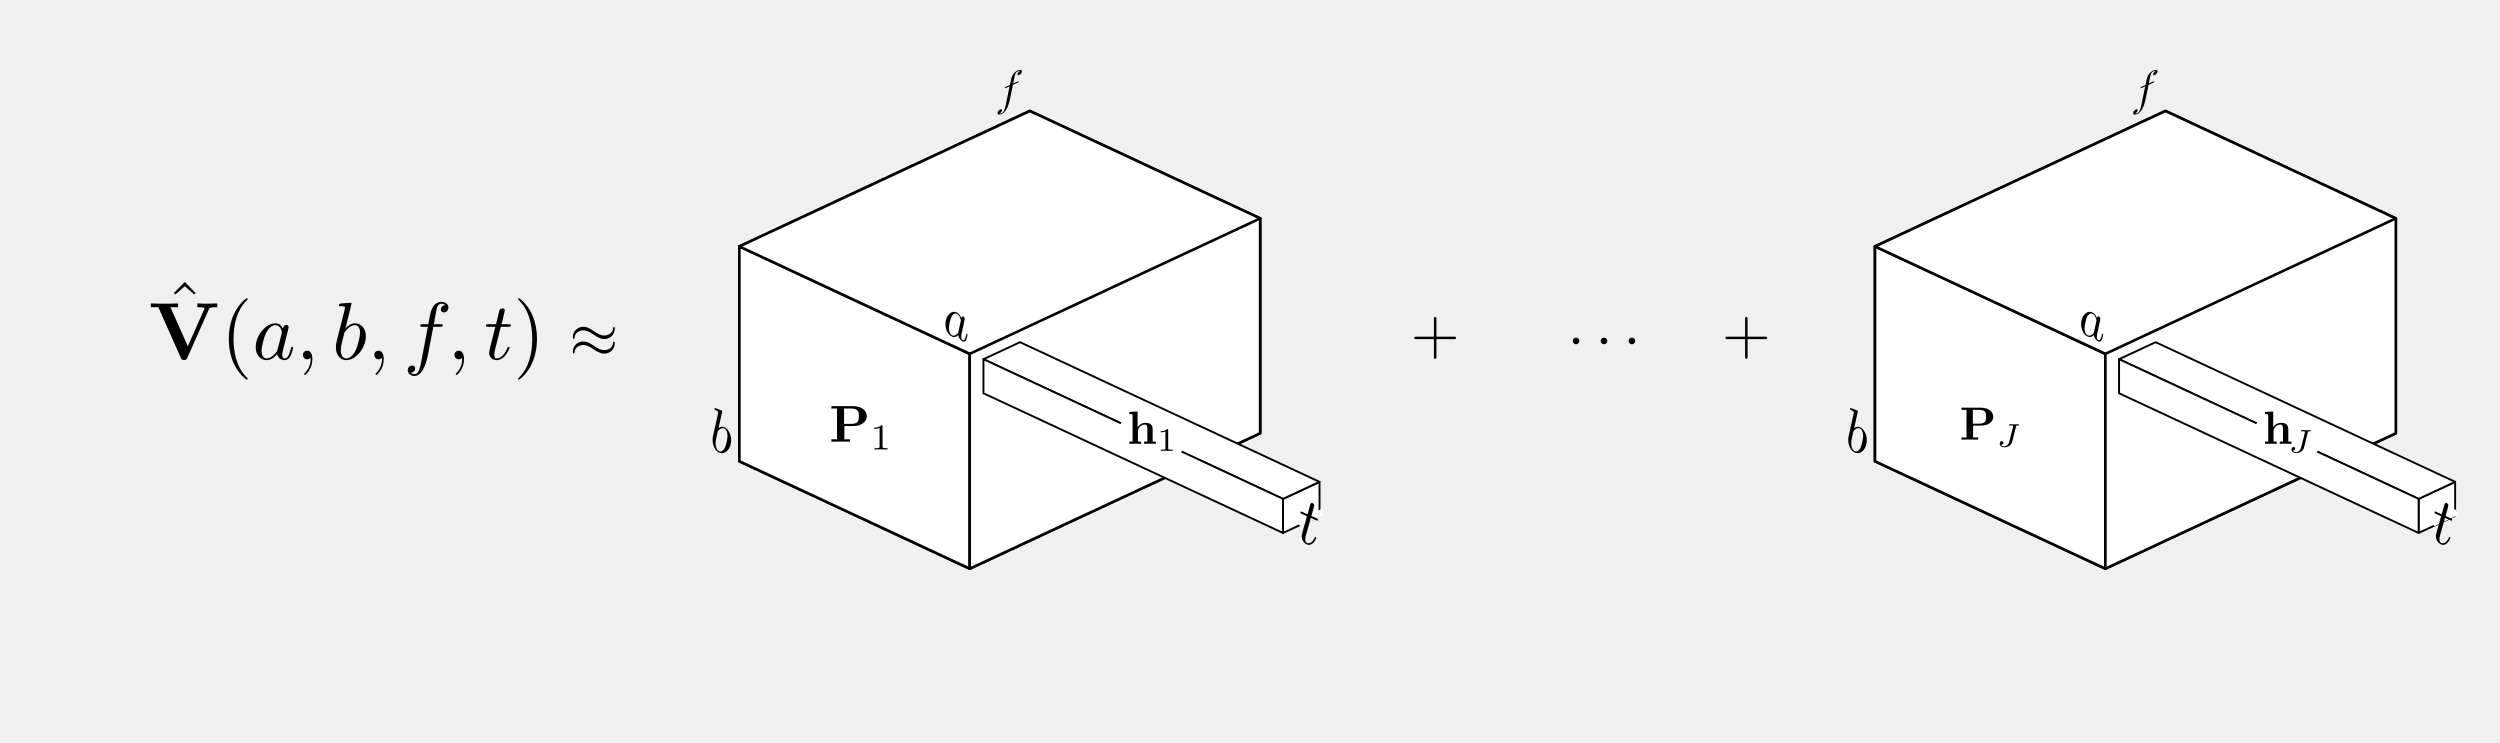
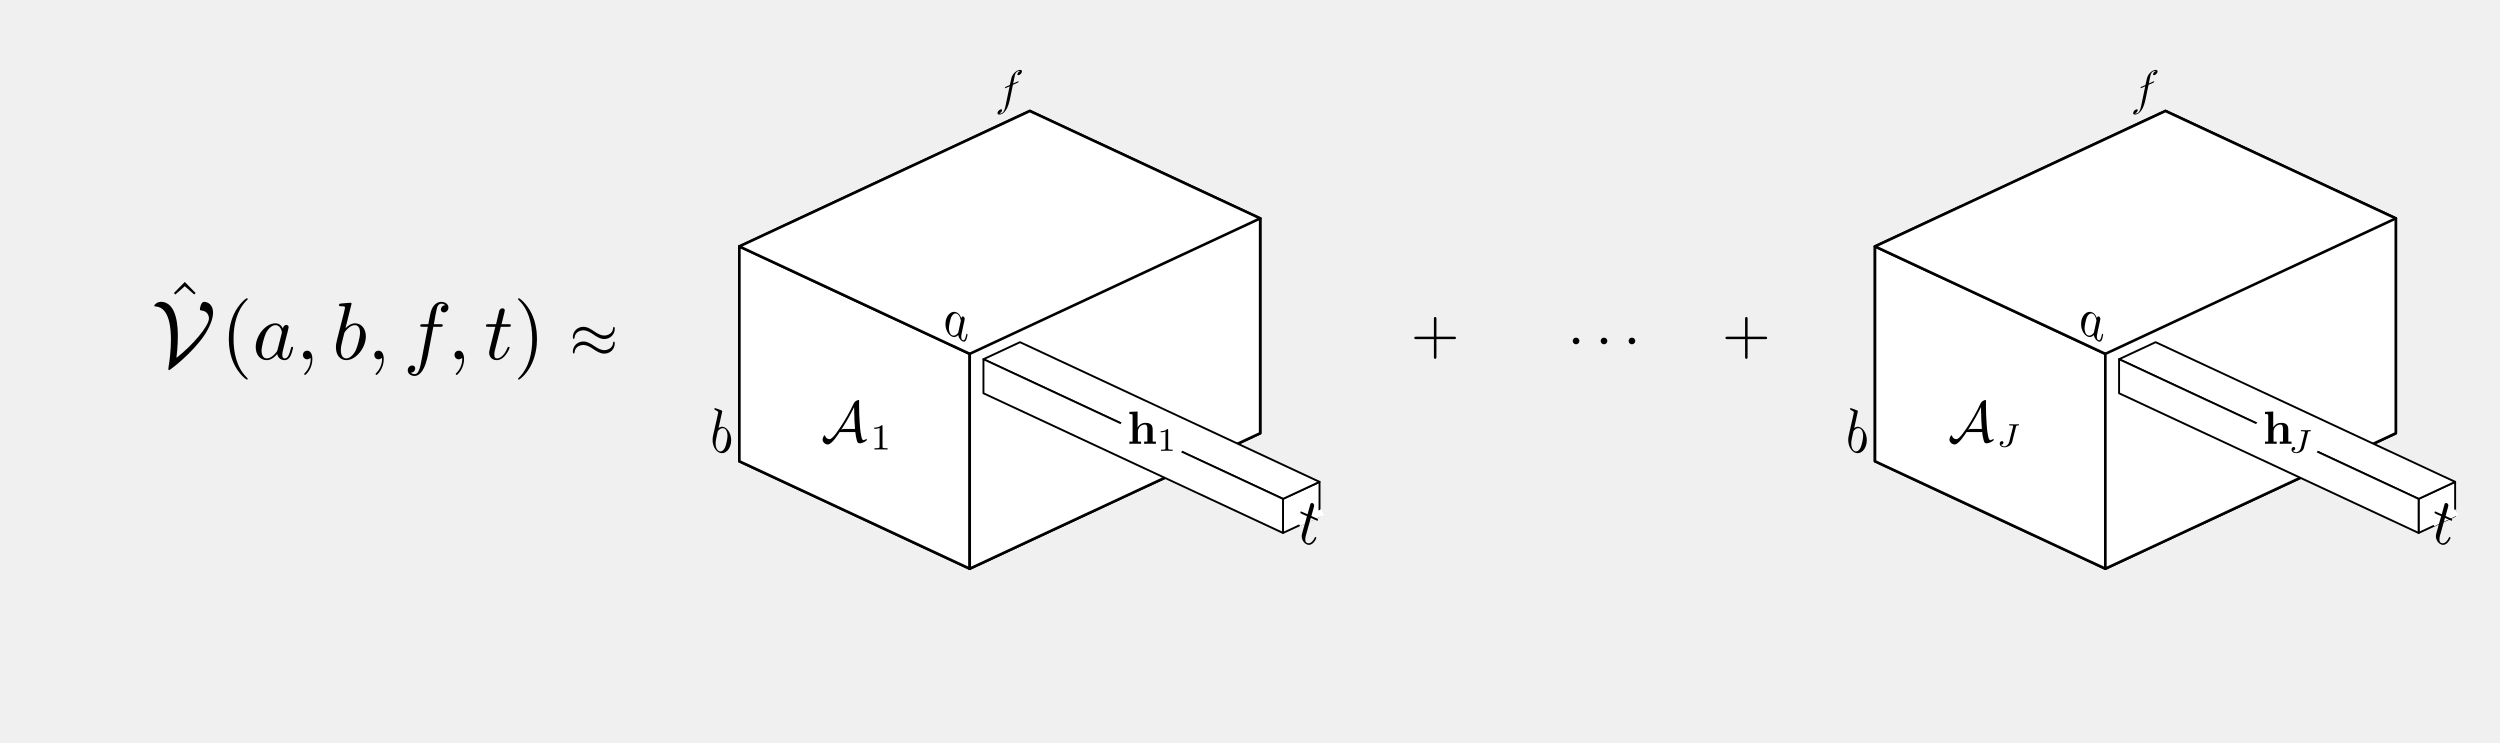
<svg xmlns="http://www.w3.org/2000/svg" width="100%" height="100%" viewBox="0 0 1280 380" version="1.1" xml:space="preserve" style="fill-rule:evenodd;clip-rule:evenodd;stroke-linejoin:round;stroke-miterlimit:1.414;">
  <path d="M518.609,43.441l2.172,-0.967c0.479,-0.213 0.733,-0.326 0.73,-0.737c-0.002,-0.228 -0.256,-0.115 -0.679,0.073l-2.087,0.929l0.519,-2.565c0.082,-0.471 0.438,-2.094 0.577,-2.385c0.223,-0.489 0.644,-0.996 1.18,-1.235c0.113,-0.05 0.761,-0.339 1.243,-0.187c-1.099,0.581 -1.348,1.401 -1.345,1.72c0.003,0.457 0.456,0.507 0.936,0.293c0.648,-0.288 1.378,-1.071 1.373,-1.847c-0.007,-0.935 -1.167,-0.899 -2.211,-0.435c-0.846,0.377 -2.451,1.48 -3.169,3.814c-0.167,0.509 -0.221,0.739 -0.823,3.593l-1.749,0.778c-0.48,0.214 -0.762,0.339 -0.759,0.727c0.002,0.251 0.228,0.15 0.707,-0.063l1.692,-0.753l-1.859,8.906c-0.437,2.186 -0.847,4.245 -2.144,4.822c-0.113,0.05 -0.733,0.327 -1.216,0.152c1.156,-0.56 1.377,-1.391 1.374,-1.71c-0.003,-0.456 -0.456,-0.506 -0.935,-0.293c-0.677,0.301 -1.408,1.061 -1.402,1.837c0.007,0.935 1.139,0.912 2.182,0.448c1.382,-0.615 2.389,-2.276 2.834,-3.253c0.781,-1.629 1.355,-4.356 1.382,-4.529l1.477,-7.133" style="fill:#000;fill-rule:nonzero;" />
  <path d="M1100.05,43.441l2.172,-0.967c0.48,-0.213 0.733,-0.326 0.73,-0.737c-0.001,-0.228 -0.255,-0.115 -0.678,0.073l-2.087,0.929l0.519,-2.565c0.081,-0.471 0.437,-2.094 0.577,-2.385c0.223,-0.489 0.643,-0.996 1.179,-1.235c0.113,-0.05 0.762,-0.339 1.244,-0.187c-1.099,0.581 -1.348,1.401 -1.346,1.72c0.003,0.457 0.456,0.507 0.936,0.293c0.649,-0.288 1.379,-1.071 1.373,-1.847c-0.007,-0.935 -1.167,-0.899 -2.21,-0.435c-0.846,0.377 -2.451,1.48 -3.17,3.814c-0.166,0.509 -0.221,0.739 -0.823,3.593l-1.749,0.778c-0.479,0.214 -0.761,0.339 -0.758,0.727c0.002,0.251 0.227,0.15 0.707,-0.063l1.692,-0.753l-1.86,8.906c-0.437,2.186 -0.846,4.245 -2.144,4.822c-0.112,0.05 -0.733,0.327 -1.215,0.152c1.156,-0.56 1.376,-1.391 1.374,-1.71c-0.003,-0.456 -0.456,-0.506 -0.936,-0.293c-0.677,0.301 -1.407,1.061 -1.401,1.837c0.006,0.935 1.138,0.912 2.182,0.448c1.382,-0.615 2.388,-2.276 2.834,-3.253c0.78,-1.629 1.355,-4.356 1.382,-4.529l1.476,-7.133" style="fill:#000;fill-rule:nonzero;" />
  <g id="rescal_factor_R">
    <path id="path6260" d="M378.549,126.171l0,109.996l117.943,54.998l0,-109.996l-117.943,-54.998Z" style="fill:#fff;fill-rule:nonzero;stroke-width:1.35px;stroke:#000;" />
    <path id="path6262" d="M378.549,126.171l148.711,-69.345l117.944,54.998l-56.408,112.387l-210.247,-98.04Z" style="fill:#fff;fill-rule:nonzero;stroke-width:1.35px;stroke:#000;" />
    <path id="path6264" d="M496.492,291.165l148.712,-69.345l0,-109.996l-148.712,69.345l0,109.996Z" style="fill:#fff;fill-rule:nonzero;stroke-width:1.35px;stroke:#000;" />
  </g>
  <g id="rescal_factor_R1">
    <path id="path62601" d="M959.995,126.171l0,109.996l117.943,54.998l0,-109.996l-117.943,-54.998Z" style="fill:#fff;fill-rule:nonzero;stroke-width:1.35px;stroke:#000;" />
    <path id="path62621" d="M959.995,126.171l148.711,-69.345l117.943,54.998l-56.408,112.387l-210.246,-98.04Z" style="fill:#fff;fill-rule:nonzero;stroke-width:1.35px;stroke:#000;" />
    <path id="path62641" d="M1077.94,291.165l148.711,-69.345l0,-109.996l-148.711,69.345l0,109.996Z" style="fill:#fff;fill-rule:nonzero;stroke-width:1.35px;stroke:#000;" />
  </g>
  <g id="rescal_factor_R2">
    <path id="path62602" d="M378.549,126.171l0,109.996l117.943,54.998l0,-109.996l-117.943,-54.998Z" style="fill:#fff;fill-rule:nonzero;stroke-width:1.35px;stroke:#000;" />
    <path id="path62622" d="M378.549,126.171l148.711,-69.345l117.944,54.998l-56.408,112.387l-210.247,-98.04Z" style="fill:#fff;fill-rule:nonzero;stroke-width:1.35px;stroke:#000;" />
    <path id="path62642" d="M496.492,291.165l148.712,-69.345l0,-109.996l-148.712,69.345l0,109.996Z" style="fill:#fff;fill-rule:nonzero;stroke-width:1.35px;stroke:#000;" />
  </g>
  <g id="rescal_factor_R3">
    <path id="path62603" d="M959.995,126.171l0,109.996l117.943,54.998l0,-109.996l-117.943,-54.998Z" style="fill:#fff;fill-rule:nonzero;stroke-width:1.35px;stroke:#000;" />
    <path id="path62623" d="M959.995,126.171l148.711,-69.345l117.943,54.998l-56.408,112.387l-210.246,-98.04Z" style="fill:#fff;fill-rule:nonzero;stroke-width:1.35px;stroke:#000;" />
    <path id="path62643" d="M1077.94,291.165l148.711,-69.345l0,-109.996l-148.711,69.345l0,109.996Z" style="fill:#fff;fill-rule:nonzero;stroke-width:1.35px;stroke:#000;" />
  </g>
  <path d="M735.452,173.641l8.985,0c0.431,0 1.042,0 1.042,-0.647c0,-0.611 -0.611,-0.611 -1.042,-0.611l-8.985,0l0,-9.021c0,-0.467 0,-1.078 -0.647,-1.078c-0.647,0 -0.647,0.611 -0.647,1.078l0,9.021l-9.02,0c-0.432,0 -1.043,0 -1.043,0.611c0,0.647 0.611,0.647 1.043,0.647l9.02,0l0,9.02c0,0.467 0,1.078 0.647,1.078c0.647,0 0.647,-0.611 0.647,-1.078l0,-9.02" style="fill:#000;fill-rule:nonzero;" />
  <path d="M894.775,173.641l8.985,0c0.431,0 1.042,0 1.042,-0.647c0,-0.611 -0.611,-0.611 -1.042,-0.611l-8.985,0l0,-9.021c0,-0.467 0,-1.078 -0.647,-1.078c-0.647,0 -0.647,0.611 -0.647,1.078l0,9.021l-9.02,0c-0.432,0 -1.043,0 -1.043,0.611c0,0.647 0.611,0.647 1.043,0.647l9.02,0l0,9.02c0,0.467 0,1.078 0.647,1.078c0.647,0 0.647,-0.611 0.647,-1.078l0,-9.02" style="fill:#000;fill-rule:nonzero;" />
  <path d="M314.758,168.336c0,-0.683 -0.216,-0.97 -0.431,-0.97c-0.144,0 -0.431,0.144 -0.467,0.862c-0.144,2.229 -2.372,3.558 -4.457,3.558c-1.869,0 -3.486,-1.006 -5.175,-2.12c-1.725,-1.186 -3.45,-2.336 -5.571,-2.336c-2.983,0 -5.355,2.3 -5.355,5.247c0,0.719 0.252,0.97 0.468,0.97c0.287,0 0.431,-0.611 0.431,-0.754c0.179,-2.696 2.803,-3.666 4.456,-3.666c1.869,0 3.486,1.006 5.176,2.12c1.725,1.186 3.45,2.336 5.57,2.336c2.983,0 5.355,-2.3 5.355,-5.247ZM314.758,175.848c0,-0.935 -0.395,-0.971 -0.431,-0.971c-0.144,0 -0.431,0.144 -0.467,0.863c-0.144,2.228 -2.372,3.522 -4.457,3.522c-1.869,0 -3.486,-1.007 -5.175,-2.121c-1.725,-1.15 -3.45,-2.3 -5.571,-2.3c-2.983,0 -5.355,2.264 -5.355,5.247c0,0.683 0.252,0.935 0.468,0.935c0.287,0 0.431,-0.611 0.431,-0.719c0.179,-2.695 2.803,-3.666 4.456,-3.666c1.869,0 3.486,1.006 5.176,2.121c1.725,1.15 3.45,2.3 5.57,2.3c3.055,0 5.355,-2.372 5.355,-5.211" style="fill:#000;fill-rule:nonzero;" />
  <path d="M808.656,174.555c0,-0.899 -0.791,-1.689 -1.725,-1.689c-0.935,0 -1.689,0.79 -1.689,1.689c0,0.934 0.754,1.725 1.689,1.725c0.934,0 1.725,-0.791 1.725,-1.725" style="fill:#000;fill-rule:nonzero;" />
  <path d="M822.96,174.555c0,-0.899 -0.791,-1.689 -1.725,-1.689c-0.935,0 -1.689,0.79 -1.689,1.689c0,0.934 0.754,1.725 1.689,1.725c0.934,0 1.725,-0.791 1.725,-1.725" style="fill:#000;fill-rule:nonzero;" />
  <path d="M837.264,174.555c0,-0.899 -0.791,-1.689 -1.726,-1.689c-0.934,0 -1.689,0.79 -1.689,1.689c0,0.934 0.755,1.725 1.689,1.725c0.935,0 1.726,-0.791 1.726,-1.725" style="fill:#000;fill-rule:nonzero;" />
  <path d="M492.189,162.924c-0.455,-1.304 -1.181,-2.433 -2.283,-2.935c-2.891,-1.316 -5.892,1.673 -5.836,6.054c0.037,2.809 1.439,5.41 3.339,6.275c0.496,0.226 1.734,0.689 3.193,-0.774c0.209,1.359 1.076,2.717 2.26,3.257c0.881,0.401 1.423,-0.017 1.824,-0.799c0.399,-0.882 0.678,-2.584 0.678,-2.651c-0.004,-0.301 -0.225,-0.401 -0.28,-0.426c-0.248,-0.113 -0.273,0.008 -0.351,0.372c-0.388,1.785 -0.806,3.324 -1.825,2.86c-0.661,-0.301 -0.753,-1.108 -0.761,-1.71c-0.008,-0.635 0.044,-0.878 0.302,-2.057c0.259,-1.145 0.283,-1.434 0.516,-2.458l0.828,-3.779c0.154,-0.761 0.153,-0.828 0.152,-0.928c-0.007,-0.535 -0.314,-0.974 -0.727,-1.162c-0.578,-0.264 -0.955,0.23 -1.029,0.861ZM490.691,169.956c-0.103,0.485 -0.102,0.551 -0.481,0.878c-1.053,1.149 -2.066,1.154 -2.754,0.84c-1.24,-0.564 -1.591,-2.353 -1.606,-3.524c-0.019,-1.472 0.732,-4.82 1.265,-5.941c0.748,-1.421 1.836,-2.023 2.827,-1.572c1.597,0.728 1.987,3.365 1.989,3.533c0.002,0.167 -0.05,0.342 -0.076,0.464l-1.164,5.322" style="fill:#000;fill-rule:nonzero;" />
  <path d="M1073.63,162.924c-0.454,-1.304 -1.181,-2.433 -2.282,-2.935c-2.892,-1.316 -5.892,1.673 -5.836,6.054c0.036,2.809 1.438,5.41 3.339,6.275c0.495,0.226 1.733,0.689 3.193,-0.774c0.209,1.359 1.075,2.717 2.259,3.257c0.881,0.401 1.424,-0.017 1.824,-0.799c0.4,-0.882 0.679,-2.584 0.678,-2.651c-0.004,-0.301 -0.224,-0.401 -0.279,-0.426c-0.248,-0.113 -0.274,0.008 -0.351,0.372c-0.388,1.785 -0.806,3.324 -1.825,2.86c-0.661,-0.301 -0.754,-1.108 -0.761,-1.71c-0.009,-0.635 0.043,-0.878 0.302,-2.057c0.259,-1.145 0.282,-1.434 0.516,-2.458l0.827,-3.779c0.155,-0.761 0.154,-0.828 0.152,-0.928c-0.006,-0.535 -0.313,-0.974 -0.726,-1.162c-0.579,-0.264 -0.956,0.23 -1.03,0.861ZM1072.14,169.956c-0.103,0.485 -0.103,0.551 -0.482,0.878c-1.053,1.149 -2.066,1.154 -2.754,0.84c-1.239,-0.564 -1.591,-2.353 -1.606,-3.524c-0.019,-1.472 0.732,-4.82 1.265,-5.941c0.749,-1.421 1.836,-2.023 2.827,-1.572c1.598,0.728 1.987,3.365 1.99,3.533c0.002,0.167 -0.051,0.342 -0.077,0.464l-1.163,5.322" style="fill:#000;fill-rule:nonzero;" />
  <path d="M369.776,210.643c0,-0.035 -0.001,-0.351 -0.318,-0.499c-0.606,-0.282 -2.48,-0.909 -3.173,-1.161c-0.202,-0.059 -0.49,-0.158 -0.489,0.404c0.001,0.351 0.231,0.459 0.635,0.647c1.241,0.577 1.299,0.85 1.299,1.166c0.001,0.211 -0.228,1.157 -0.371,1.757l-2.088,9.277c-0.315,1.433 -0.43,1.871 -0.428,2.995c0.005,2.986 1.393,5.563 3.297,6.449c3.058,1.424 6.223,-1.771 6.216,-6.302c-0.005,-2.881 -1.394,-5.668 -3.442,-6.622c-1.183,-0.55 -2.249,-0.169 -3.026,0.452l1.888,-8.563ZM367.373,221.388c0.143,-0.635 0.143,-0.67 0.373,-0.914c1.266,-1.447 2.448,-1.388 3.112,-1.079c0.923,0.43 1.617,1.7 1.62,3.703c0.003,1.861 -0.827,5.09 -1.287,6.069c-0.861,1.705 -2.042,2.279 -3.052,1.809c-0.865,-0.403 -1.732,-1.649 -1.736,-3.968c-0.001,-0.597 -0.002,-1.194 0.398,-2.973l0.572,-2.647" style="fill:#000;fill-rule:nonzero;" />
  <path d="M951.221,210.643c0,-0.035 0,-0.351 -0.317,-0.499c-0.606,-0.282 -2.481,-0.909 -3.173,-1.161c-0.202,-0.059 -0.49,-0.158 -0.489,0.404c0,0.351 0.231,0.459 0.635,0.647c1.24,0.577 1.298,0.85 1.299,1.166c0,0.211 -0.229,1.157 -0.372,1.757l-2.088,9.277c-0.315,1.433 -0.429,1.871 -0.427,2.995c0.005,2.986 1.393,5.563 3.297,6.449c3.058,1.424 6.223,-1.771 6.215,-6.302c-0.005,-2.881 -1.393,-5.668 -3.441,-6.622c-1.183,-0.55 -2.249,-0.169 -3.026,0.452l1.887,-8.563ZM948.819,221.388c0.143,-0.635 0.143,-0.67 0.373,-0.914c1.266,-1.447 2.448,-1.388 3.111,-1.079c0.923,0.43 1.617,1.7 1.621,3.703c0.003,1.861 -0.828,5.09 -1.287,6.069c-0.862,1.705 -2.043,2.279 -3.052,1.809c-0.866,-0.403 -1.733,-1.649 -1.737,-3.968c-0.001,-0.597 -0.002,-1.194 0.399,-2.973l0.572,-2.647" style="fill:#000;fill-rule:nonzero;" />
  <rect x="521.535" y="191.567" width="35.601" height="37.404" style="fill:#fff;" />
  <rect x="1102.98" y="191.567" width="35.601" height="37.404" style="fill:#fff;" />
  <g>
    <path d="M94.62,144.356l-5.586,5.68l0.744,0.745l4.842,-4.237l4.795,4.237l0.745,-0.745l-5.54,-5.68" style="fill:#000;fill-rule:nonzero;" />
-     <path d="M107.004,158.23c0.233,-0.513 0.419,-0.932 3.445,-0.932l0.791,0l0,-1.955c-1.583,0.047 -3.584,0.14 -4.702,0.14c-1.676,0 -3.864,0 -5.493,-0.14l0,1.955c0.372,0 3.678,0 3.678,0.513c0,0.186 -0.093,0.372 -0.14,0.512l-8.427,18.948l-8.892,-19.973l3.911,0l0,-1.955c-1.583,0.14 -5.587,0.14 -7.356,0.14c-1.629,0 -5.121,0 -6.61,-0.14l0,1.955l3.864,0l11.499,25.885c0.326,0.791 0.512,1.117 1.676,1.117c0.651,0 1.21,0 1.629,-1.024l11.127,-25.046" style="fill:#000;fill-rule:nonzero;" />
    <path d="M126.836,193.984c0,-0.14 0,-0.233 -0.698,-0.931c-5.214,-5.261 -6.564,-13.129 -6.564,-19.507c0,-7.262 1.582,-14.525 6.704,-19.739c0.558,-0.466 0.558,-0.559 0.558,-0.699c0,-0.279 -0.186,-0.418 -0.419,-0.418c-0.419,0 -4.19,2.839 -6.657,8.147c-2.095,4.562 -2.607,9.218 -2.607,12.709c0,3.259 0.465,8.287 2.747,12.989c2.513,5.121 6.098,7.821 6.517,7.821c0.233,0 0.419,-0.093 0.419,-0.372" style="fill:#000;fill-rule:nonzero;" />
    <path d="M144.853,168.192c-0.745,-1.536 -1.955,-2.653 -3.864,-2.653c-4.888,0 -10.056,6.145 -10.056,12.197c0,3.911 2.328,6.657 5.587,6.657c0.791,0 2.886,-0.139 5.4,-3.119c0.326,1.769 1.769,3.119 3.771,3.119c1.49,0 2.421,-0.931 3.119,-2.281c0.698,-1.489 1.257,-4.05 1.257,-4.097c0,-0.419 -0.419,-0.419 -0.512,-0.419c-0.419,0 -0.466,0.14 -0.605,0.745c-0.699,2.7 -1.443,5.168 -3.166,5.168c-1.117,0 -1.257,-1.117 -1.257,-1.909c0,-0.931 0.093,-1.257 0.559,-3.119c0.465,-1.723 0.558,-2.142 0.931,-3.724l1.49,-5.866c0.279,-1.164 0.279,-1.211 0.279,-1.397c0,-0.698 -0.512,-1.117 -1.21,-1.117c-0.978,0 -1.63,0.931 -1.723,1.815ZM142.106,178.993c-0.186,0.745 -0.186,0.838 -0.791,1.536c-1.862,2.282 -3.585,2.98 -4.749,2.98c-2.048,0 -2.653,-2.281 -2.653,-3.911c0,-2.095 1.35,-7.216 2.281,-9.125c1.303,-2.467 3.165,-4.003 4.841,-4.003c2.701,0 3.306,3.398 3.306,3.631c0,0.279 -0.093,0.512 -0.14,0.745l-2.095,8.147" style="fill:#000;fill-rule:nonzero;" />
    <path d="M159.937,183.928c0,-2.747 -1.024,-4.376 -2.654,-4.376c-1.35,0 -2.188,1.024 -2.188,2.188c0,1.117 0.838,2.234 2.188,2.234c0.512,0 1.024,-0.186 1.443,-0.558c0.14,-0.093 0.187,-0.14 0.233,-0.14c0.047,0 0.093,0.047 0.093,0.652c0,3.073 -1.49,5.587 -2.84,6.937c-0.465,0.465 -0.465,0.558 -0.465,0.698c0,0.279 0.186,0.419 0.419,0.419c0.465,0 3.771,-3.212 3.771,-8.054" style="fill:#000;fill-rule:nonzero;" />
    <path d="M180.002,155.483c0,-0.047 0,-0.466 -0.559,-0.466c-0.977,0 -4.003,0.326 -5.074,0.419c-0.326,0.047 -0.792,0.093 -0.792,0.838c0,0.512 0.373,0.512 0.978,0.512c2.002,0 2.095,0.28 2.095,0.699c0,0.279 -0.372,1.722 -0.559,2.607l-3.445,13.547c-0.512,2.095 -0.651,2.794 -0.651,4.237c0,3.957 2.188,6.517 5.307,6.517c4.888,0 10.009,-6.191 10.009,-12.197c0,-3.771 -2.188,-6.657 -5.54,-6.657c-1.909,0 -3.631,1.21 -4.888,2.514l3.119,-12.57ZM176.091,171.265c0.233,-0.931 0.233,-1.024 0.606,-1.49c2.048,-2.7 3.91,-3.305 4.981,-3.305c1.536,0 2.654,1.21 2.654,3.91c0,2.468 -1.397,7.263 -2.142,8.846c-1.35,2.793 -3.305,4.283 -4.888,4.283c-1.443,0 -2.793,-1.117 -2.793,-4.237c0,-0.791 0,-1.582 0.651,-4.19l0.931,-3.817" style="fill:#000;fill-rule:nonzero;" />
    <path d="M196.483,183.928c0,-2.747 -1.025,-4.376 -2.654,-4.376c-1.397,0 -2.188,1.024 -2.188,2.188c0,1.117 0.791,2.234 2.188,2.234c0.512,0 1.024,-0.186 1.443,-0.558c0.14,-0.093 0.186,-0.14 0.232,-0.14c0.047,0 0.093,0.047 0.093,0.652c0,3.073 -1.489,5.587 -2.839,6.937c-0.466,0.465 -0.466,0.558 -0.466,0.698c0,0.279 0.187,0.419 0.419,0.419c0.466,0 3.772,-3.212 3.772,-8.054" style="fill:#000;fill-rule:nonzero;" />
    <path d="M221.855,167.308l3.584,0c0.839,0 1.257,0 1.257,-0.838c0,-0.466 -0.418,-0.466 -1.116,-0.466l-3.446,0l0.838,-4.748c0.186,-0.885 0.745,-3.864 1.025,-4.33c0.372,-0.791 1.07,-1.443 1.955,-1.443c0.185,0 1.257,0 2.048,0.745c-1.863,0.186 -2.281,1.629 -2.281,2.281c0,0.931 0.792,1.443 1.583,1.443c1.07,0 2.281,-0.931 2.281,-2.514c0,-1.909 -1.909,-2.886 -3.631,-2.886c-1.444,0 -4.05,0.791 -5.308,4.888c-0.232,0.885 -0.371,1.304 -1.35,6.564l-2.886,0c-0.792,0 -1.257,0 -1.257,0.792c0,0.512 0.372,0.512 1.164,0.512l2.747,0l-3.119,16.434c-0.745,4.05 -1.444,7.821 -3.632,7.821c-0.139,0 -1.211,0 -2.002,-0.745c1.909,-0.093 2.281,-1.629 2.281,-2.235c0,-0.977 -0.745,-1.443 -1.536,-1.443c-1.07,0 -2.281,0.885 -2.281,2.468c0,1.908 1.816,2.886 3.538,2.886c2.281,0 3.957,-2.467 4.702,-4.05c1.35,-2.607 2.328,-7.635 2.328,-7.961l2.514,-13.175" style="fill:#000;fill-rule:nonzero;" />
    <path d="M237.591,183.928c0,-2.747 -1.072,-4.376 -2.654,-4.376c-1.397,0 -2.235,1.024 -2.235,2.188c0,1.117 0.838,2.234 2.235,2.234c0.466,0 1.025,-0.186 1.443,-0.558c0.139,-0.093 0.139,-0.14 0.186,-0.14c0.046,0 0.094,0.047 0.094,0.652c0,3.073 -1.443,5.587 -2.84,6.937c-0.466,0.465 -0.466,0.558 -0.466,0.698c0,0.279 0.232,0.419 0.419,0.419c0.465,0 3.818,-3.212 3.818,-8.054" style="fill:#000;fill-rule:nonzero;" />
    <path d="M256.399,167.308l3.956,0c0.792,0 1.211,0 1.211,-0.838c0,-0.466 -0.419,-0.466 -1.164,-0.466l-3.63,0c1.489,-5.912 1.675,-6.75 1.675,-7.03c0,-0.698 -0.466,-1.117 -1.21,-1.117c-0.093,0 -1.304,0.047 -1.676,1.49l-1.583,6.657l-3.958,0c-0.838,0 -1.21,0 -1.21,0.792c0,0.512 0.326,0.512 1.164,0.512l3.631,0c-2.979,11.825 -3.165,12.523 -3.165,13.268c0,2.235 1.582,3.817 3.863,3.817c4.237,0 6.611,-6.052 6.611,-6.378c0,-0.419 -0.325,-0.419 -0.512,-0.419c-0.372,0 -0.418,0.094 -0.604,0.559c-1.817,4.33 -4.005,5.354 -5.402,5.354c-0.884,0 -1.302,-0.559 -1.302,-1.909c0,-1.024 0.093,-1.303 0.232,-2.002l3.073,-12.29" style="fill:#000;fill-rule:nonzero;" />
    <path d="M274.928,173.546c0,-3.259 -0.466,-8.287 -2.747,-13.035c-2.514,-5.121 -6.099,-7.821 -6.518,-7.821c-0.233,0 -0.419,0.186 -0.419,0.418c0,0.14 0,0.233 0.792,0.978c4.096,4.097 6.471,10.754 6.471,19.46c0,7.123 -1.536,14.432 -6.704,19.693c-0.559,0.512 -0.559,0.605 -0.559,0.745c0,0.233 0.186,0.372 0.419,0.372c0.419,0 4.144,-2.793 6.611,-8.1c2.141,-4.609 2.654,-9.218 2.654,-12.71" style="fill:#000;fill-rule:nonzero;" />
  </g>
  <g>
    <path id="path3061" d="M656.888,255.431l0,17.442l18.703,-8.721l0,-17.443l-18.703,8.722Z" style="fill:#fff;fill-rule:nonzero;stroke-width:0.98px;stroke:#000;" />
    <path id="path3063" d="M656.888,255.431l-153.363,-71.515l18.703,-8.721l153.363,71.514l-18.703,8.722Z" style="fill:#fff;fill-rule:nonzero;stroke-width:0.98px;stroke:#000;" />
    <path id="path3065" d="M656.888,272.873l-153.363,-71.514l0,-17.443l153.363,71.515l0,17.442Z" style="fill:#fff;fill-rule:nonzero;stroke-width:0.98px;stroke:#000;" />
  </g>
  <g>
    <path id="path30611" d="M1238.33,255.431l0,17.442l18.703,-8.721l0,-17.443l-18.703,8.722Z" style="fill:#fff;fill-rule:nonzero;stroke-width:0.98px;stroke:#000;" />
    <path id="path30631" d="M1238.33,255.431l-153.363,-71.515l18.703,-8.721l153.363,71.514l-18.703,8.722Z" style="fill:#fff;fill-rule:nonzero;stroke-width:0.98px;stroke:#000;" />
    <path id="path30651" d="M1238.33,272.873l-153.363,-71.514l0,-17.443l153.363,71.515l0,17.442Z" style="fill:#fff;fill-rule:nonzero;stroke-width:0.98px;stroke:#000;" />
  </g>
  <g>
-     <path d="M432.309,218.13l4.686,0c3.707,0 6.791,-1.928 6.791,-5.012c0,-2.936 -2.639,-5.19 -7.058,-5.19l-11.062,0l0,1.246l2.877,0l0,15.718l-2.877,0l0,1.245c1.008,-0.059 3.618,-0.059 4.745,-0.059c1.157,0 3.766,0 4.775,0.059l0,-1.245l-2.877,0l0,-6.762ZM435.719,217.033l-3.558,0l0,-7.859l3.558,0c4.004,0 4.004,2.016 4.004,3.944c0,1.868 0,3.915 -4.004,3.915" style="fill:#000;fill-rule:nonzero;" />
    <path d="M451.852,218.249c0,-0.505 -0.059,-0.534 -0.563,-0.534c-1.216,1.186 -2.906,1.216 -3.677,1.216l0,0.652c0.444,0 1.69,0 2.728,-0.504l0,9.549c0,0.623 0,0.86 -1.898,0.86l-0.712,0l0,0.653c0.356,0 2.64,-0.06 3.351,-0.06c0.564,0 2.936,0.06 3.352,0.06l0,-0.653l-0.712,0c-1.869,0 -1.869,-0.237 -1.869,-0.86l0,-10.379" style="fill:#000;fill-rule:nonzero;" />
  </g>
  <path d="M609.272,223.049l-30.303,-15.903l-9.913,18.889l30.303,15.903l9.913,-18.889Z" style="fill:#fff;" />
  <path d="M1190.72,223.049l-30.303,-15.903l-9.913,18.889l30.303,15.903l9.913,-18.889Z" style="fill:#fff;" />
  <path d="M677.828,263.699l-1.4,-2.98l-12.189,5.727l1.4,2.979l12.189,-5.726Z" style="fill:#fff;" />
  <g>
    <path d="M579.888,226.111l-1.651,0l0,1.118c0.666,-0.026 2.104,-0.053 3.009,-0.053c0.906,0 2.317,0.027 2.983,0.053l0,-1.118l-1.625,0l0,-4.979c0,-2.61 2.051,-3.755 3.542,-3.755c0.799,0 1.304,0.479 1.304,2.29l0,6.444l-1.65,0l0,1.118c0.692,-0.026 2.103,-0.053 3.008,-0.053c0.932,0 2.344,0.027 3.009,0.053l0,-1.118l-1.651,0l0,-6.178c0,-2.503 -1.278,-3.435 -3.674,-3.435c-2.29,0 -3.488,1.385 -4.048,2.344l0,-8.148l-4.207,0.186l0,1.118c1.465,0 1.651,0 1.651,0.932l0,13.181" style="fill:#000;fill-rule:nonzero;" />
    <path d="M598.101,220.146c0,-0.452 -0.053,-0.479 -0.505,-0.479c-1.092,1.065 -2.61,1.092 -3.302,1.092l0,0.586c0.399,0 1.517,0 2.423,-0.453l0,8.574c0,0.559 0,0.772 -1.678,0.772l-0.639,0l0,0.586c0.32,0 2.37,-0.053 3.009,-0.053c0.506,0 2.636,0.053 3.009,0.053l0,-0.586l-0.639,0c-1.678,0 -1.678,-0.213 -1.678,-0.772l0,-9.32" style="fill:#000;fill-rule:nonzero;" />
  </g>
  <g>
    <path d="M1161.33,226.111l-1.651,0l0,1.118c0.666,-0.026 2.103,-0.053 3.009,-0.053c0.905,0 2.316,0.027 2.982,0.053l0,-1.118l-1.624,0l0,-4.979c0,-2.61 2.05,-3.755 3.541,-3.755c0.799,0 1.305,0.479 1.305,2.29l0,6.444l-1.651,0l0,1.118c0.692,-0.026 2.104,-0.053 3.009,-0.053c0.932,0 2.343,0.027 3.009,0.053l0,-1.118l-1.651,0l0,-6.178c0,-2.503 -1.278,-3.435 -3.675,-3.435c-2.29,0 -3.488,1.385 -4.047,2.344l0,-8.148l-4.207,0.186l0,1.118c1.464,0 1.651,0 1.651,0.932l0,13.181" style="fill:#000;fill-rule:nonzero;" />
  </g>
  <g>
    <path d="M671.129,265.161l2.791,1.244c0.59,0.263 0.853,0.38 0.882,-0.316c0.016,-0.386 -0.247,-0.503 -0.805,-0.752l-2.561,-1.14c1.252,-4.439 1.412,-5.076 1.422,-5.308c0.024,-0.58 -0.29,-1.074 -0.816,-1.308c-0.065,-0.029 -0.888,-0.356 -1.201,0.763l-1.375,4.975l-2.79,-1.243c-0.558,-0.249 -0.854,-0.38 -0.881,0.277c-0.017,0.424 0.213,0.527 0.804,0.79l2.56,1.141c-2.504,8.878 -2.659,9.399 -2.684,10.017c-0.078,1.893 0.984,3.704 2.593,4.421c2.987,1.331 4.869,-2.985 4.88,-3.255c0.015,-0.348 -0.215,-0.45 -0.347,-0.509c-0.262,-0.117 -0.298,-0.054 -0.445,0.274c-1.428,3.022 -3.006,3.185 -3.991,2.746c-0.624,-0.278 -0.9,-0.873 -0.854,-1.993c0.035,-0.85 0.11,-1.053 0.232,-1.589l2.586,-9.235" style="fill:#000;fill-rule:nonzero;" />
  </g>
-   <path d="M1010.23,217.895l4.234,0c3.301,0 6.071,-1.731 6.071,-4.5c0,-2.636 -2.37,-4.66 -6.311,-4.66l-9.959,0l0,1.118l2.583,0l0,14.113l-2.583,0l0,1.118c0.906,-0.053 3.249,-0.053 4.287,-0.053c1.012,0 3.355,0 4.261,0.053l0,-1.118l-2.583,0l0,-6.071ZM1013.29,216.91l-3.195,0l0,-7.057l3.222,0c3.568,0 3.568,1.811 3.568,3.542c0,1.677 0,3.515 -3.595,3.515" style="fill:#000;fill-rule:nonzero;" />
  <path d="M1032.17,218.507c0.16,-0.585 0.186,-0.692 1.118,-0.692c0.213,0 0.453,0 0.453,-0.346c0,-0.186 -0.16,-0.266 -0.266,-0.266c-0.4,0 -1.412,0.08 -1.811,0.08c-0.346,0 -0.932,-0.027 -1.305,-0.027c-0.426,-0.027 -0.905,-0.053 -1.331,-0.053c-0.107,0 -0.373,0 -0.373,0.372c0,0.24 0.16,0.24 0.666,0.24c0.399,0 0.452,0 0.879,0.027c0.479,0.053 0.532,0.106 0.532,0.319c0,0.107 0,0.133 -0.053,0.373l-1.944,7.695c-0.32,1.278 -1.385,2.317 -2.476,2.317c-0.24,0 -1.305,-0.027 -1.705,-0.852c0.986,0 1.199,-0.799 1.199,-1.092c0,-0.479 -0.4,-0.745 -0.773,-0.745c-0.452,0 -1.118,0.372 -1.118,1.331c0,1.092 1.012,1.837 2.423,1.837c1.651,0 3.515,-1.065 3.941,-2.742l1.944,-7.776" style="fill:#000;fill-rule:nonzero;" />
  <path d="M1181.57,221.507c0.159,-0.585 0.186,-0.692 1.118,-0.692c0.213,0 0.453,0 0.453,-0.346c0,-0.186 -0.16,-0.266 -0.267,-0.266c-0.399,0 -1.411,0.08 -1.81,0.08c-0.346,0 -0.932,-0.027 -1.305,-0.027c-0.426,-0.027 -0.905,-0.053 -1.331,-0.053c-0.107,0 -0.373,0 -0.373,0.372c0,0.24 0.16,0.24 0.666,0.24c0.399,0 0.452,0 0.878,0.027c0.48,0.053 0.533,0.106 0.533,0.319c0,0.107 0,0.133 -0.053,0.373l-1.944,7.695c-0.32,1.278 -1.385,2.317 -2.477,2.317c-0.239,0 -1.304,-0.027 -1.704,-0.852c0.985,0 1.198,-0.799 1.198,-1.092c0,-0.479 -0.399,-0.745 -0.772,-0.745c-0.452,0 -1.118,0.372 -1.118,1.331c0,1.092 1.012,1.837 2.423,1.837c1.651,0 3.515,-1.065 3.941,-2.742l1.944,-7.776" style="fill:#000;fill-rule:nonzero;" />
  <path d="M1258.53,263.699l-1.4,-2.98l-12.189,5.727l1.4,2.979l12.189,-5.726Z" style="fill:#fff;" />
  <g>
    <path d="M1251.83,265.161l2.791,1.244c0.59,0.263 0.853,0.38 0.882,-0.316c0.016,-0.386 -0.247,-0.503 -0.805,-0.752l-2.561,-1.14c1.252,-4.439 1.412,-5.076 1.422,-5.308c0.024,-0.58 -0.29,-1.074 -0.816,-1.308c-0.065,-0.029 -0.888,-0.356 -1.201,0.763l-1.375,4.975l-2.79,-1.243c-0.558,-0.249 -0.854,-0.38 -0.881,0.277c-0.017,0.424 0.213,0.527 0.804,0.79l2.56,1.141c-2.504,8.878 -2.659,9.399 -2.684,10.017c-0.078,1.893 0.984,3.704 2.593,4.421c2.987,1.331 4.869,-2.985 4.88,-3.255c0.015,-0.348 -0.215,-0.45 -0.347,-0.509c-0.262,-0.117 -0.298,-0.054 -0.445,0.274c-1.428,3.022 -3.006,3.185 -3.991,2.746c-0.624,-0.278 -0.9,-0.873 -0.854,-1.993c0.035,-0.85 0.11,-1.053 0.232,-1.589l2.586,-9.235" style="fill:#000;fill-rule:nonzero;" />
  </g>
+   <path d="M90.338,183.232c0.713,-5.917 0.713,-10.23 0.713,-10.979c0,-3.386 0,-17.716 -8.733,-17.716c-1.64,0 -3.316,1.319 -3.316,1.996c0,0.357 0.25,0.357 0.892,0.393c7.022,0.641 7.628,11.656 7.628,17.074c0,4.848 -0.642,10.622 -1.212,13.83c-0.107,0.606 -0.107,0.678 -0.107,0.892c0,0.214 0,0.819 0.356,0.819c0.499,0 12.156,-8.911 18.251,-18.179c2.46,-3.743 4.277,-8.056 4.277,-11.264c0,-4.099 -2.673,-5.561 -4.669,-5.561c-1.39,0 -2.068,3.03 -2.068,3.636c0,0.713 0.25,0.713 0.82,0.784c3.244,0.392 3.814,2.923 3.814,4.064c0,3.921 -8.376,13.759 -16.646,20.211" style="fill:#000;fill-rule:nonzero;" />
+   <path d="M437.926,221.225c0.153,1.859 0.503,3.216 0.657,3.784c0.328,1.335 0.481,1.969 1.728,1.969c1.334,0 3.61,-1.312 3.61,-1.903c0,-0.153 -0.11,-0.219 -0.263,-0.219c-0.394,0 -1.006,0.328 -1.094,0.394c-0.197,0.109 -0.262,0.109 -0.328,0.109c-0.831,0 -1.006,-0.787 -1.356,-2.559c-0.197,-0.985 -0.46,-2.166 -0.7,-6.192c-0.219,-3.019 -0.329,-6.038 -0.329,-9.035c0,-0.722 0.022,-1.488 0.022,-2.188c0,-0.481 0,-0.59 -0.328,-0.59c-0.394,0 -1.619,0.503 -2.144,1.29l-0.219,0.328c-2.319,4.989 -4.506,8.555 -6.038,10.961c-1.75,2.669 -4.813,7.482 -6.41,7.482c-1.094,0 -1.991,-0.7 -2.275,-1.772c-0.022,-0.044 -0.088,-0.219 -0.197,-0.219c-0.438,0 -1.094,1.401 -1.094,2.232c0,1.181 1.269,2.472 2.669,2.472c2.035,0 5.426,-5.294 6.06,-6.344l8.029,0ZM437.336,208.426l0,1.707c0,1.706 0.065,3.434 0.153,5.141c0.022,0.591 0.153,2.8 0.284,4.332l-5.382,0c-0.481,0 -0.919,0 -1.684,0.481c2.056,-3.194 3.763,-6.257 3.96,-6.585c1.465,-2.626 2.253,-4.332 2.647,-5.076l0.022,0" style="fill:#000;fill-rule:nonzero;" />
+   <path d="M1014.88,221.225c0.153,1.859 0.503,3.216 0.656,3.784c0.328,1.335 0.481,1.969 1.728,1.969c1.335,0 3.61,-1.312 3.61,-1.903c0,-0.153 -0.109,-0.219 -0.262,-0.219c-0.394,0 -1.007,0.328 -1.094,0.394c-0.197,0.109 -0.263,0.109 -0.328,0.109c-0.832,0 -1.007,-0.787 -1.357,-2.559c-0.197,-0.985 -0.459,-2.166 -0.7,-6.192c-0.219,-3.019 -0.328,-6.038 -0.328,-9.035c0,-0.722 0.022,-1.488 0.022,-2.188c0,-0.481 0,-0.59 -0.328,-0.59c-0.394,0 -1.619,0.503 -2.144,1.29l-0.219,0.328c-2.319,4.989 -4.507,8.555 -6.038,10.961c-1.751,2.669 -4.814,7.482 -6.411,7.482c-1.093,0 -1.99,-0.7 -2.275,-1.772c-0.022,-0.044 -0.087,-0.219 -0.197,-0.219c-0.437,0 -1.094,1.401 -1.094,2.232c0,1.181 1.269,2.472 2.669,2.472c2.035,0 5.426,-5.294 6.061,-6.344l8.029,0ZM1014.29,208.426l0,1.707c0,1.706 0.066,3.434 0.153,5.141c0.022,0.591 0.153,2.8 0.284,4.332l-5.381,0c-0.482,0 -0.919,0 -1.685,0.481c2.057,-3.194 3.763,-6.257 3.96,-6.585c1.466,-2.626 2.253,-4.332 2.647,-5.076l0.022,0" style="fill:#000;fill-rule:nonzero;" />
</svg>
